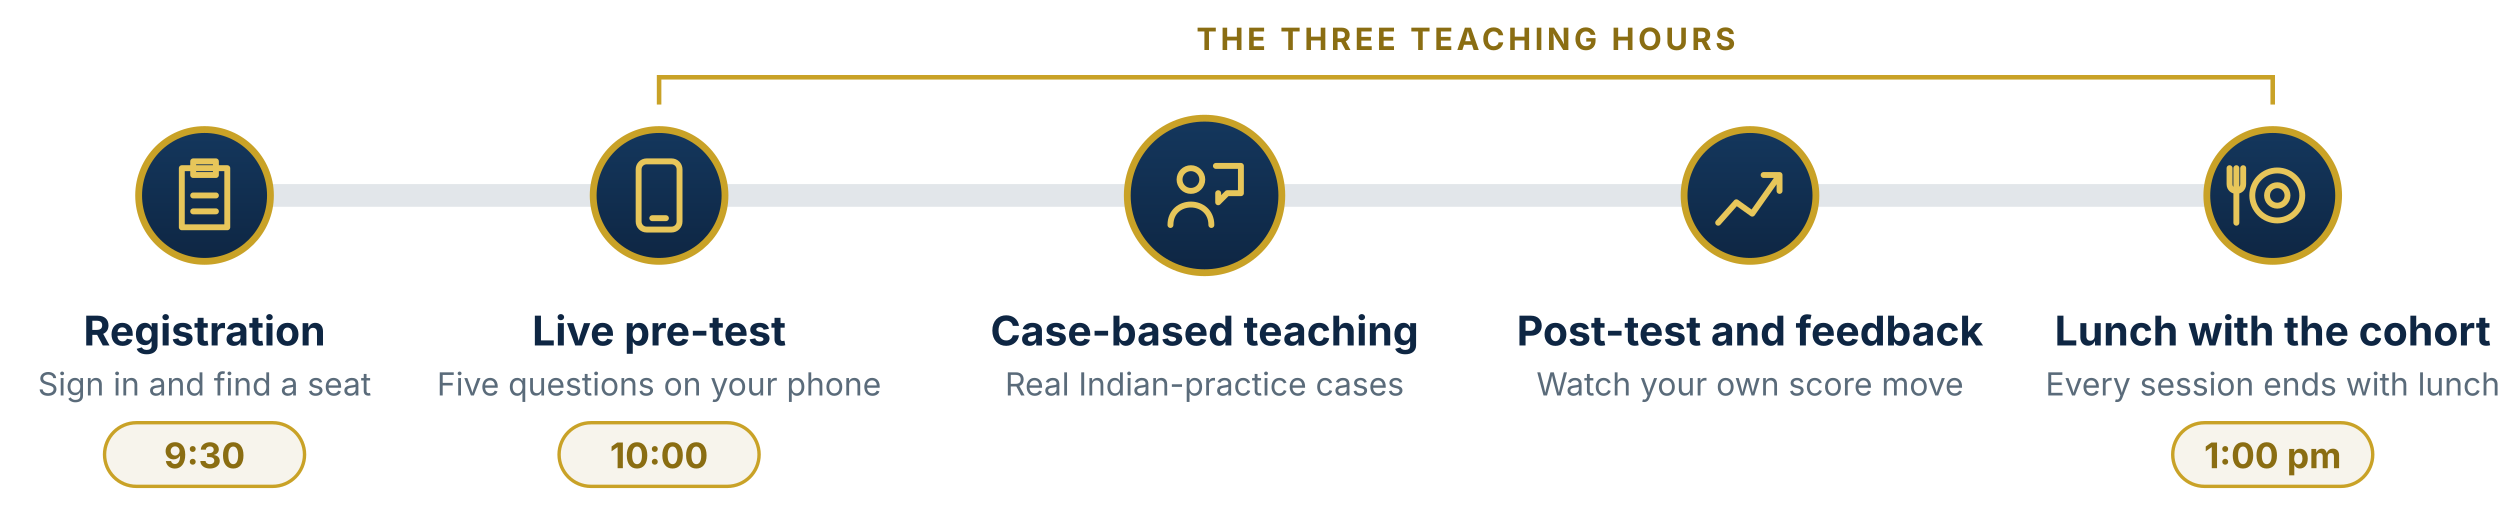
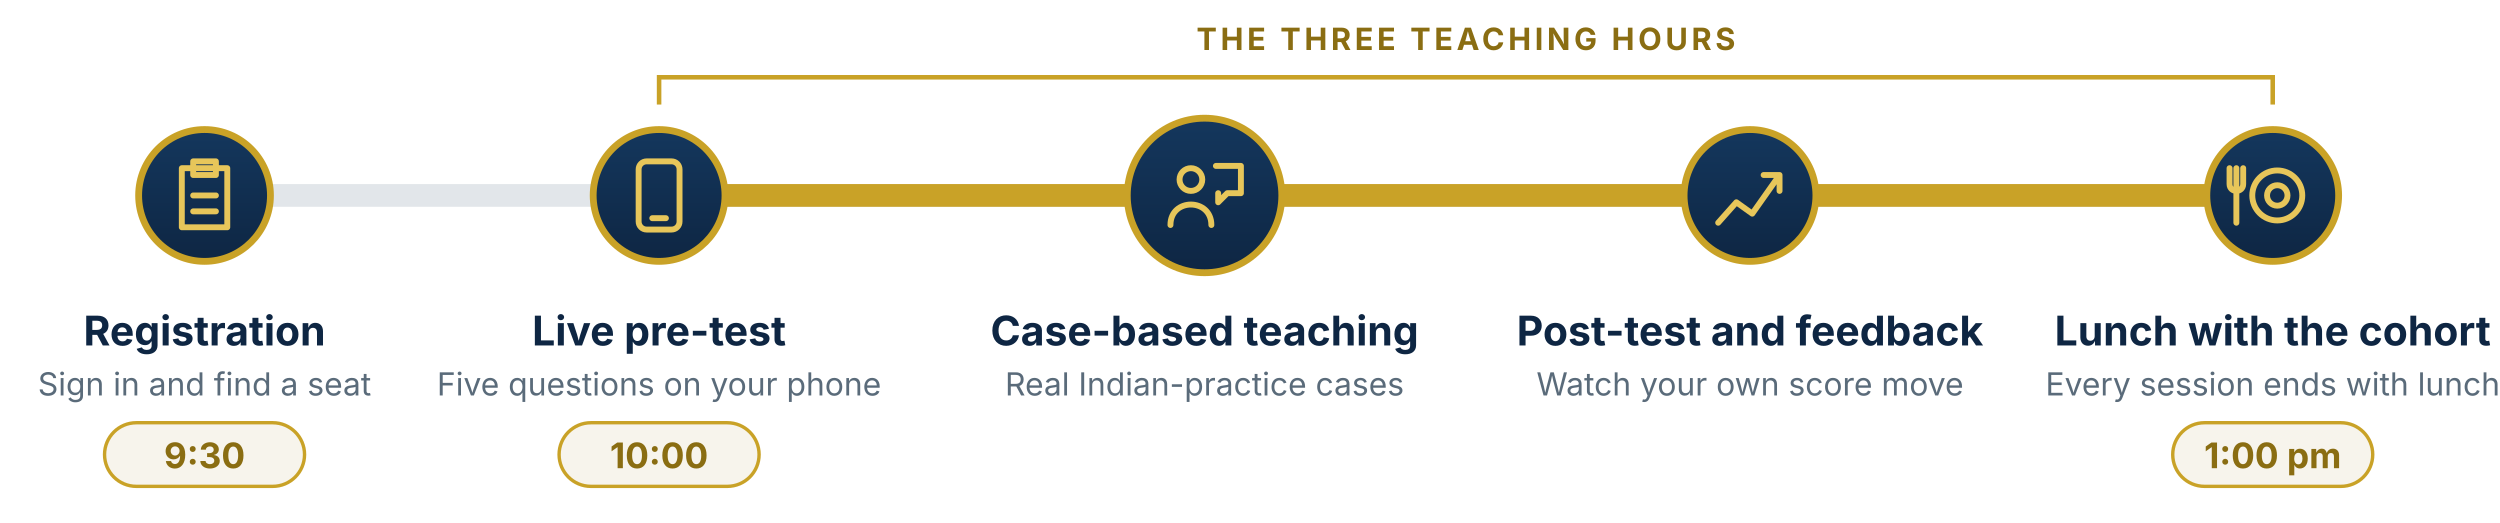
<svg xmlns="http://www.w3.org/2000/svg" viewBox="0 0 1100 230" width="1100" height="230" role="img" aria-labelledby="t d">
  <defs>
    <linearGradient id="gold" x1="0" y1="0" x2="1" y2="1">
      <stop offset="0" stop-color="#e7c65a" />
      <stop offset="1" stop-color="#c9a227" />
    </linearGradient>
    <linearGradient id="navy" x1="0" y1="0" x2="0" y2="1">
      <stop offset="0" stop-color="#14375d" />
      <stop offset="1" stop-color="#0e2643" />
    </linearGradient>
    <marker id="arr" viewBox="0 0 10 10" refX="8" refY="5" markerWidth="7" markerHeight="7" orient="auto-start-reverse">
      <path d="M0 0L10 5L0 10z" fill="#c9a227" />
    </marker>
  </defs>
  <line x1="90" y1="86" x2="1000" y2="86" stroke="#e2e6ea" stroke-width="10" stroke-linecap="round" />
-   <line x1="290" y1="86" x2="1000" y2="86" stroke="url(#gold)" stroke-width="10" stroke-linecap="round" />
+   <line x1="290" y1="86" x2="1000" y2="86" stroke="#c9a227" stroke-width="10" stroke-linecap="round" />
  <text x="645.0" y="22.0" font-family="Inter, 'Segoe UI', Roboto, Helvetica, Arial, sans-serif" font-size="13.5" font-weight="700" fill="#8a6d12" text-anchor="middle" letter-spacing="1.6">THE THREE TEACHING HOURS</text>
  <path d="M290 46 v-12 H1000 v12" fill="none" stroke="#c9a227" stroke-width="2" />
  <circle cx="90" cy="86" r="29" fill="url(#navy)" stroke="#c9a227" stroke-width="3" />
  <path d="M80 74 h20 v26 h-20z M85 71 h10 v6 h-10z M85 86 h10 M85 93 h10" fill="none" stroke="#e7c65a" stroke-width="2.6" stroke-linecap="round" stroke-linejoin="round" />
  <text x="90.0" y="152.0" font-family="Inter, 'Segoe UI', Roboto, Helvetica, Arial, sans-serif" font-size="18" font-weight="700" fill="#0e2643" text-anchor="middle">Registration</text>
  <text x="90.0" y="174.0" font-family="Inter, 'Segoe UI', Roboto, Helvetica, Arial, sans-serif" font-size="14" font-weight="400" fill="#5a6b7a" text-anchor="middle">Sign in and find a seat</text>
  <rect x="46" y="186" width="88" height="28" rx="14" fill="#f7f4ec" stroke="#c9a227" stroke-width="1.5" />
  <text x="90.0" y="206.0" font-family="Inter, 'Segoe UI', Roboto, Helvetica, Arial, sans-serif" font-size="15.5" font-weight="700" fill="#8a6d12" text-anchor="middle">9:30</text>
  <circle cx="290" cy="86" r="29" fill="url(#navy)" stroke="#c9a227" stroke-width="3" />
  <rect x="281" y="71" width="18" height="30" rx="3.5" fill="none" stroke="#e7c65a" stroke-width="2.6" stroke-linecap="round" stroke-linejoin="round" />
  <path d="M287 96 h6" fill="none" stroke="#e7c65a" stroke-width="2.6" stroke-linecap="round" stroke-linejoin="round" />
  <text x="290.0" y="152.0" font-family="Inter, 'Segoe UI', Roboto, Helvetica, Arial, sans-serif" font-size="18" font-weight="700" fill="#0e2643" text-anchor="middle">Live pre-test</text>
  <text x="290.0" y="174.0" font-family="Inter, 'Segoe UI', Roboto, Helvetica, Arial, sans-serif" font-size="14" font-weight="400" fill="#5a6b7a" text-anchor="middle">Five questions on your phone</text>
  <rect x="246" y="186" width="88" height="28" rx="14" fill="#f7f4ec" stroke="#c9a227" stroke-width="1.5" />
  <text x="290.0" y="206.0" font-family="Inter, 'Segoe UI', Roboto, Helvetica, Arial, sans-serif" font-size="15.5" font-weight="700" fill="#8a6d12" text-anchor="middle">10:00</text>
  <circle cx="530" cy="86" r="34" fill="url(#navy)" stroke="#c9a227" stroke-width="3" />
  <circle cx="524" cy="79" r="5" fill="none" stroke="#e7c65a" stroke-width="2.6" stroke-linecap="round" stroke-linejoin="round" />
  <path d="M515 99 c0 -12 18 -12 18 0" fill="none" stroke="#e7c65a" stroke-width="2.6" stroke-linecap="round" stroke-linejoin="round" />
  <path d="M535 73 h11 v12 h-6 l-4 4 v-4" fill="none" stroke="#e7c65a" stroke-width="2.6" stroke-linecap="round" stroke-linejoin="round" />
  <text x="530.0" y="152.0" font-family="Inter, 'Segoe UI', Roboto, Helvetica, Arial, sans-serif" font-size="18" font-weight="700" fill="#0e2643" text-anchor="middle">Case-based teaching</text>
  <text x="530.0" y="174.0" font-family="Inter, 'Segoe UI', Roboto, Helvetica, Arial, sans-serif" font-size="14" font-weight="400" fill="#5a6b7a" text-anchor="middle">Real Indian-practice cases</text>
  <circle cx="770" cy="86" r="29" fill="url(#navy)" stroke="#c9a227" stroke-width="3" />
  <path d="M756 98 l8 -9 l7 5 l12 -17 M776 77 h7 v7" fill="none" stroke="#e7c65a" stroke-width="2.6" stroke-linecap="round" stroke-linejoin="round" />
  <text x="770.0" y="152.0" font-family="Inter, 'Segoe UI', Roboto, Helvetica, Arial, sans-serif" font-size="18" font-weight="700" fill="#0e2643" text-anchor="middle">Post-test and feedback</text>
  <text x="770.0" y="174.0" font-family="Inter, 'Segoe UI', Roboto, Helvetica, Arial, sans-serif" font-size="14" font-weight="400" fill="#5a6b7a" text-anchor="middle">Watch your own score move</text>
  <circle cx="1000" cy="86" r="29" fill="url(#navy)" stroke="#c9a227" stroke-width="3" />
  <circle cx="1002" cy="86" r="11" fill="none" stroke="#e7c65a" stroke-width="2.6" stroke-linecap="round" stroke-linejoin="round" />
  <circle cx="1002" cy="86" r="4.5" fill="none" stroke="#e7c65a" stroke-width="2.6" stroke-linecap="round" stroke-linejoin="round" />
  <path d="M984 74 v24 M981 74 v7 c0 4 6 4 6 0 v-7" fill="none" stroke="#e7c65a" stroke-width="2.6" stroke-linecap="round" stroke-linejoin="round" />
  <text x="1000.0" y="152.0" font-family="Inter, 'Segoe UI', Roboto, Helvetica, Arial, sans-serif" font-size="18" font-weight="700" fill="#0e2643" text-anchor="middle">Lunch with the cohort</text>
  <text x="1000.0" y="174.0" font-family="Inter, 'Segoe UI', Roboto, Helvetica, Arial, sans-serif" font-size="14" font-weight="400" fill="#5a6b7a" text-anchor="middle">Every session ends with lunch</text>
  <rect x="956" y="186" width="88" height="28" rx="14" fill="#f7f4ec" stroke="#c9a227" stroke-width="1.5" />
  <text x="1000.0" y="206.0" font-family="Inter, 'Segoe UI', Roboto, Helvetica, Arial, sans-serif" font-size="15.5" font-weight="700" fill="#8a6d12" text-anchor="middle">1:00 pm</text>
</svg>
